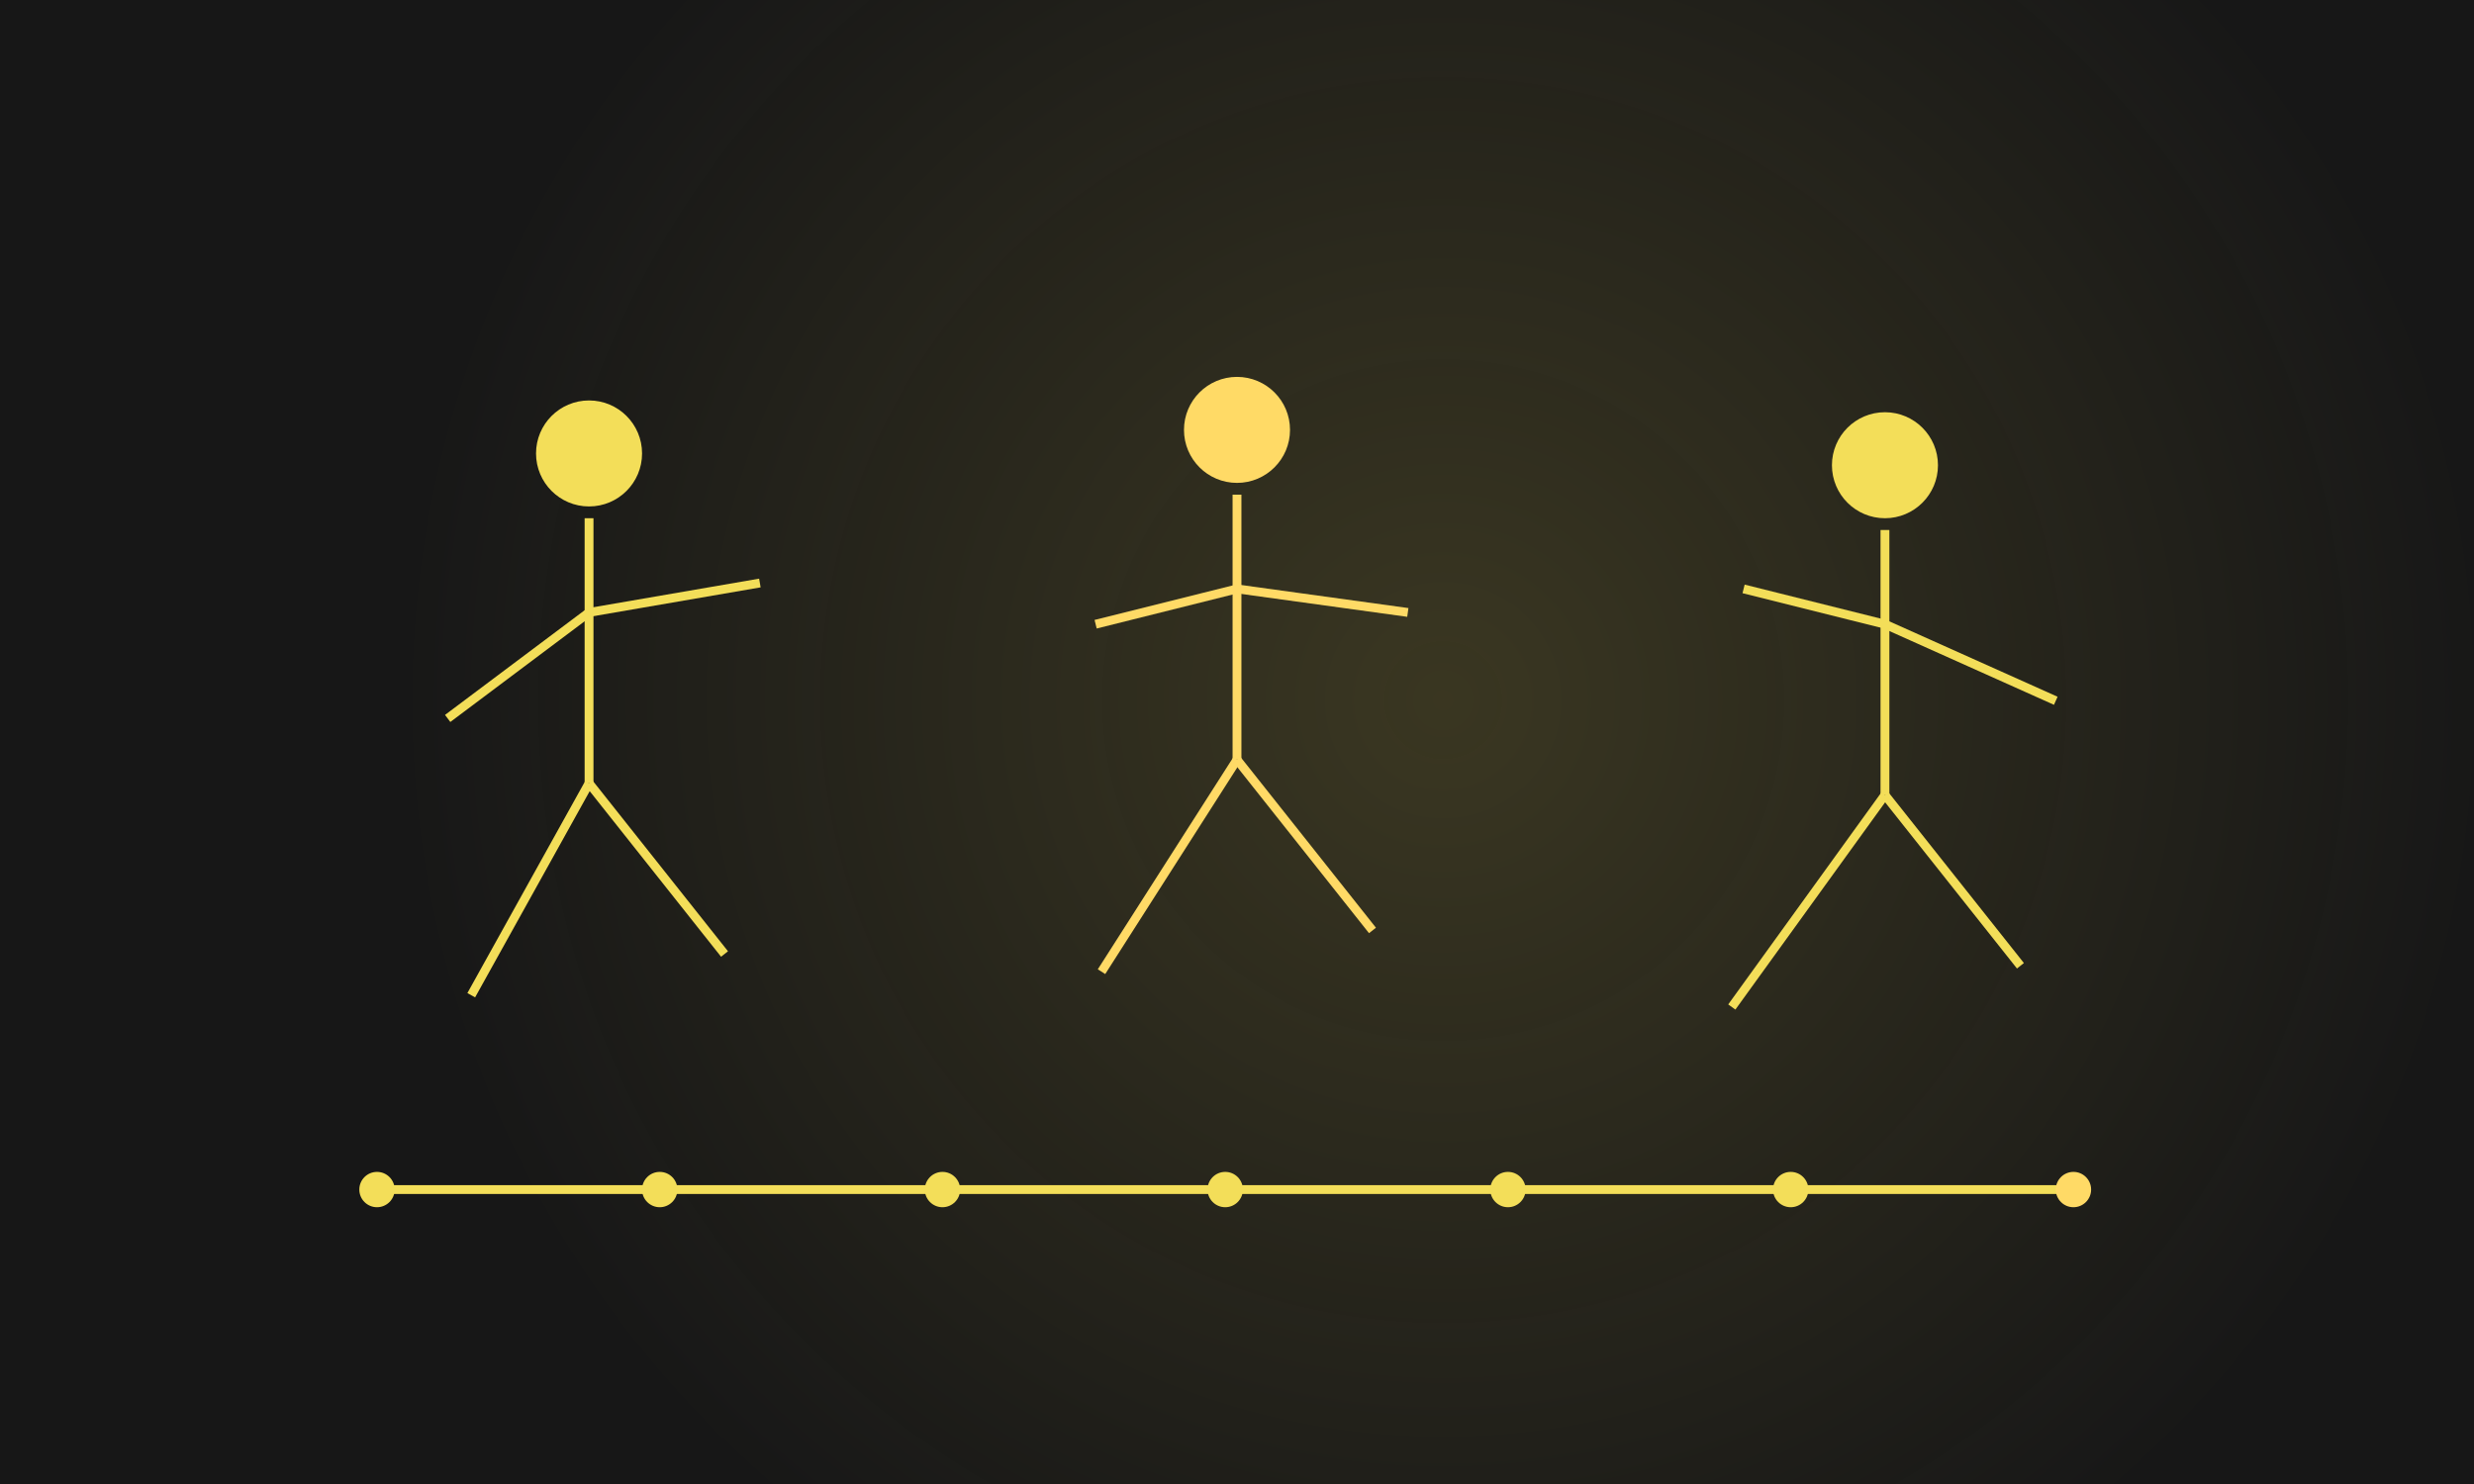
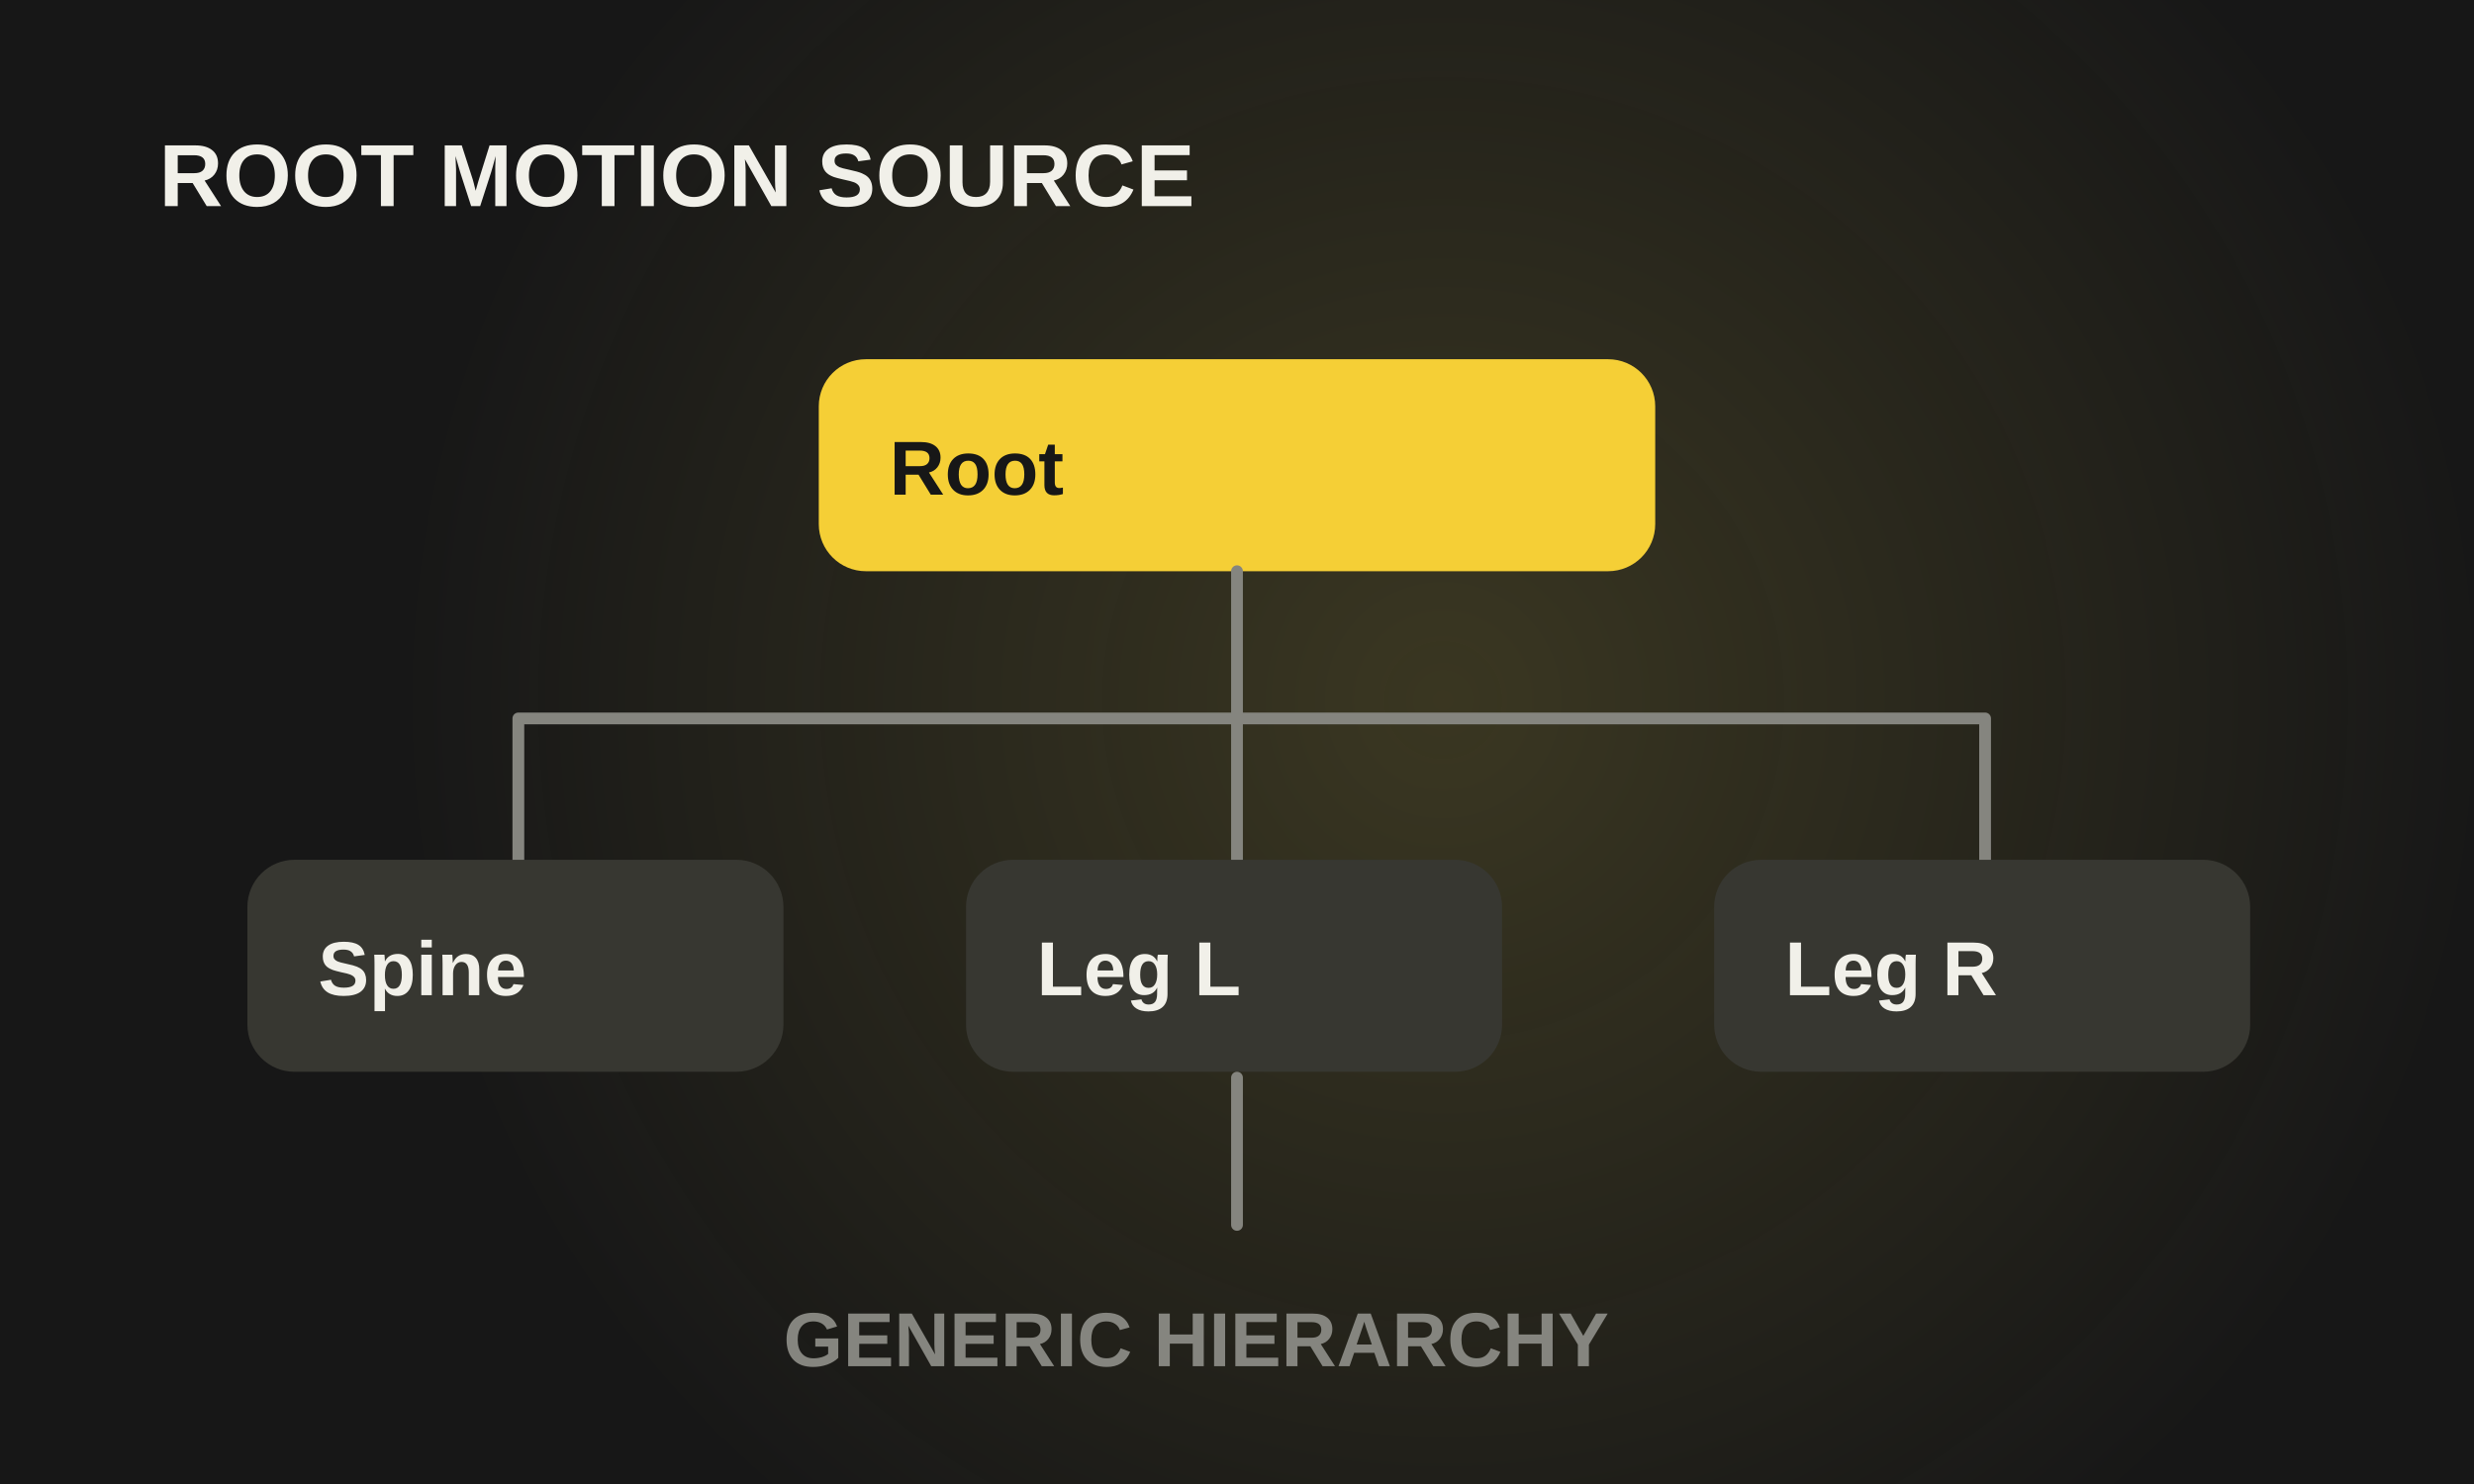
<svg xmlns="http://www.w3.org/2000/svg" class="article-cover" viewBox="0 0 420 252" role="img" aria-label="애니메이션 루트 노드 용어 카드">
  <defs>
    <radialGradient id="cover-animation-root-node-glow">
      <stop stop-color="hsl(52 86% 65%)" stop-opacity=".16" />
      <stop offset="1" stop-color="hsl(52 86% 65%)" stop-opacity="0" />
    </radialGradient>
    <radialGradient id="cover-animation-root-node-orb" cx="30%" cy="24%">
      <stop stop-color="#fff7d6" />
      <stop offset=".42" stop-color="hsl(52 86% 65%)" />
      <stop offset="1" stop-color="#46390d" />
    </radialGradient>
  </defs>
  <rect width="420" height="252" fill="#171717" />
  <circle cx="245" cy="119" r="175" fill="url(#cover-animation-root-node-glow)" />
-   <circle cx="100" cy="77" r="9" fill="hsl(52 86% 65%)" />
-   <path d="M100 88L100 133" stroke="hsl(52 86% 65%)" stroke-width="1.5" fill="none" />
-   <path d="M100 133L80 169" stroke="hsl(52 86% 65%)" stroke-width="1.5" fill="none" />
-   <path d="M100 133L123 162" stroke="hsl(52 86% 65%)" stroke-width="1.5" fill="none" />
-   <path d="M100 104L76 122" stroke="hsl(52 86% 65%)" stroke-width="1.5" fill="none" />
-   <path d="M100 104L129 99" stroke="hsl(52 86% 65%)" stroke-width="1.5" fill="none" />
-   <circle cx="210" cy="73" r="9" fill="#ffda66" />
-   <path d="M210 84L210 129" stroke="#ffda66" stroke-width="1.5" fill="none" />
-   <path d="M210 129L187 165" stroke="#ffda66" stroke-width="1.5" fill="none" />
-   <path d="M210 129L233 158" stroke="#ffda66" stroke-width="1.5" fill="none" />
-   <path d="M210 100L186 106" stroke="#ffda66" stroke-width="1.5" fill="none" />
-   <path d="M210 100L239 104" stroke="#ffda66" stroke-width="1.5" fill="none" />
-   <circle cx="320" cy="79" r="9" fill="hsl(52 86% 65%)" />
-   <path d="M320 90L320 135" stroke="hsl(52 86% 65%)" stroke-width="1.5" fill="none" />
-   <path d="M320 135L294 171" stroke="hsl(52 86% 65%)" stroke-width="1.5" fill="none" />
-   <path d="M320 135L343 164" stroke="hsl(52 86% 65%)" stroke-width="1.5" fill="none" />
-   <path d="M320 106L296 100" stroke="hsl(52 86% 65%)" stroke-width="1.5" fill="none" />
-   <path d="M320 106L349 119" stroke="hsl(52 86% 65%)" stroke-width="1.5" fill="none" />
-   <path d="M64 202L352 202" stroke="hsl(52 86% 65%)" stroke-width="1.5" fill="none" />
-   <circle cx="64" cy="202" r="3" fill="hsl(52 86% 65%)" />
-   <circle cx="112" cy="202" r="3" fill="hsl(52 86% 65%)" />
-   <circle cx="160" cy="202" r="3" fill="hsl(52 86% 65%)" />
-   <circle cx="208" cy="202" r="3" fill="hsl(52 86% 65%)" />
-   <circle cx="256" cy="202" r="3" fill="hsl(52 86% 65%)" />
-   <circle cx="304" cy="202" r="3" fill="hsl(52 86% 65%)" />
-   <circle cx="352" cy="202" r="3" fill="#ffda66" />
+   <text x="27" y="35" fill="#f1f0e9" font-family="Wanted Sans,Arial,sans-serif" font-size="15" font-weight="600">ROOT MOTION SOURCE</text>
+   <rect x="139" y="61" width="142" height="36" rx="8" fill="#f5cf36" />
+   <text x="151" y="84" fill="#171717" font-family="Wanted Sans,Arial,sans-serif" font-size="13" font-weight="600">Root</text>
+   <path d="M210 97V122M88 122H337M88 122V146M210 122V146M337 122V146" fill="none" stroke="#85857f" stroke-width="2" stroke-linecap="round" stroke-linejoin="round" />
+   <rect x="42" y="146" width="91" height="36" rx="8" fill="#373731" />
+   <text x="54" y="169" fill="#f1f0e9" font-family="Wanted Sans,Arial,sans-serif" font-size="13" font-weight="600">Spine</text>
+   <rect x="164" y="146" width="91" height="36" rx="8" fill="#373731" />
+   <text x="176" y="169" fill="#f1f0e9" font-family="Wanted Sans,Arial,sans-serif" font-size="13" font-weight="600">Leg L</text>
+   <rect x="291" y="146" width="91" height="36" rx="8" fill="#373731" />
+   <text x="303" y="169" fill="#f1f0e9" font-family="Wanted Sans,Arial,sans-serif" font-size="13" font-weight="600">Leg R</text>
+   <path d="M210 183V208" fill="none" stroke="#85857f" stroke-width="2" stroke-linecap="round" stroke-linejoin="round" />
+   <text x="133" y="232" fill="#85857f" font-family="Wanted Sans,Arial,sans-serif" font-size="13" font-weight="600">GENERIC HIERARCHY</text>
</svg>
